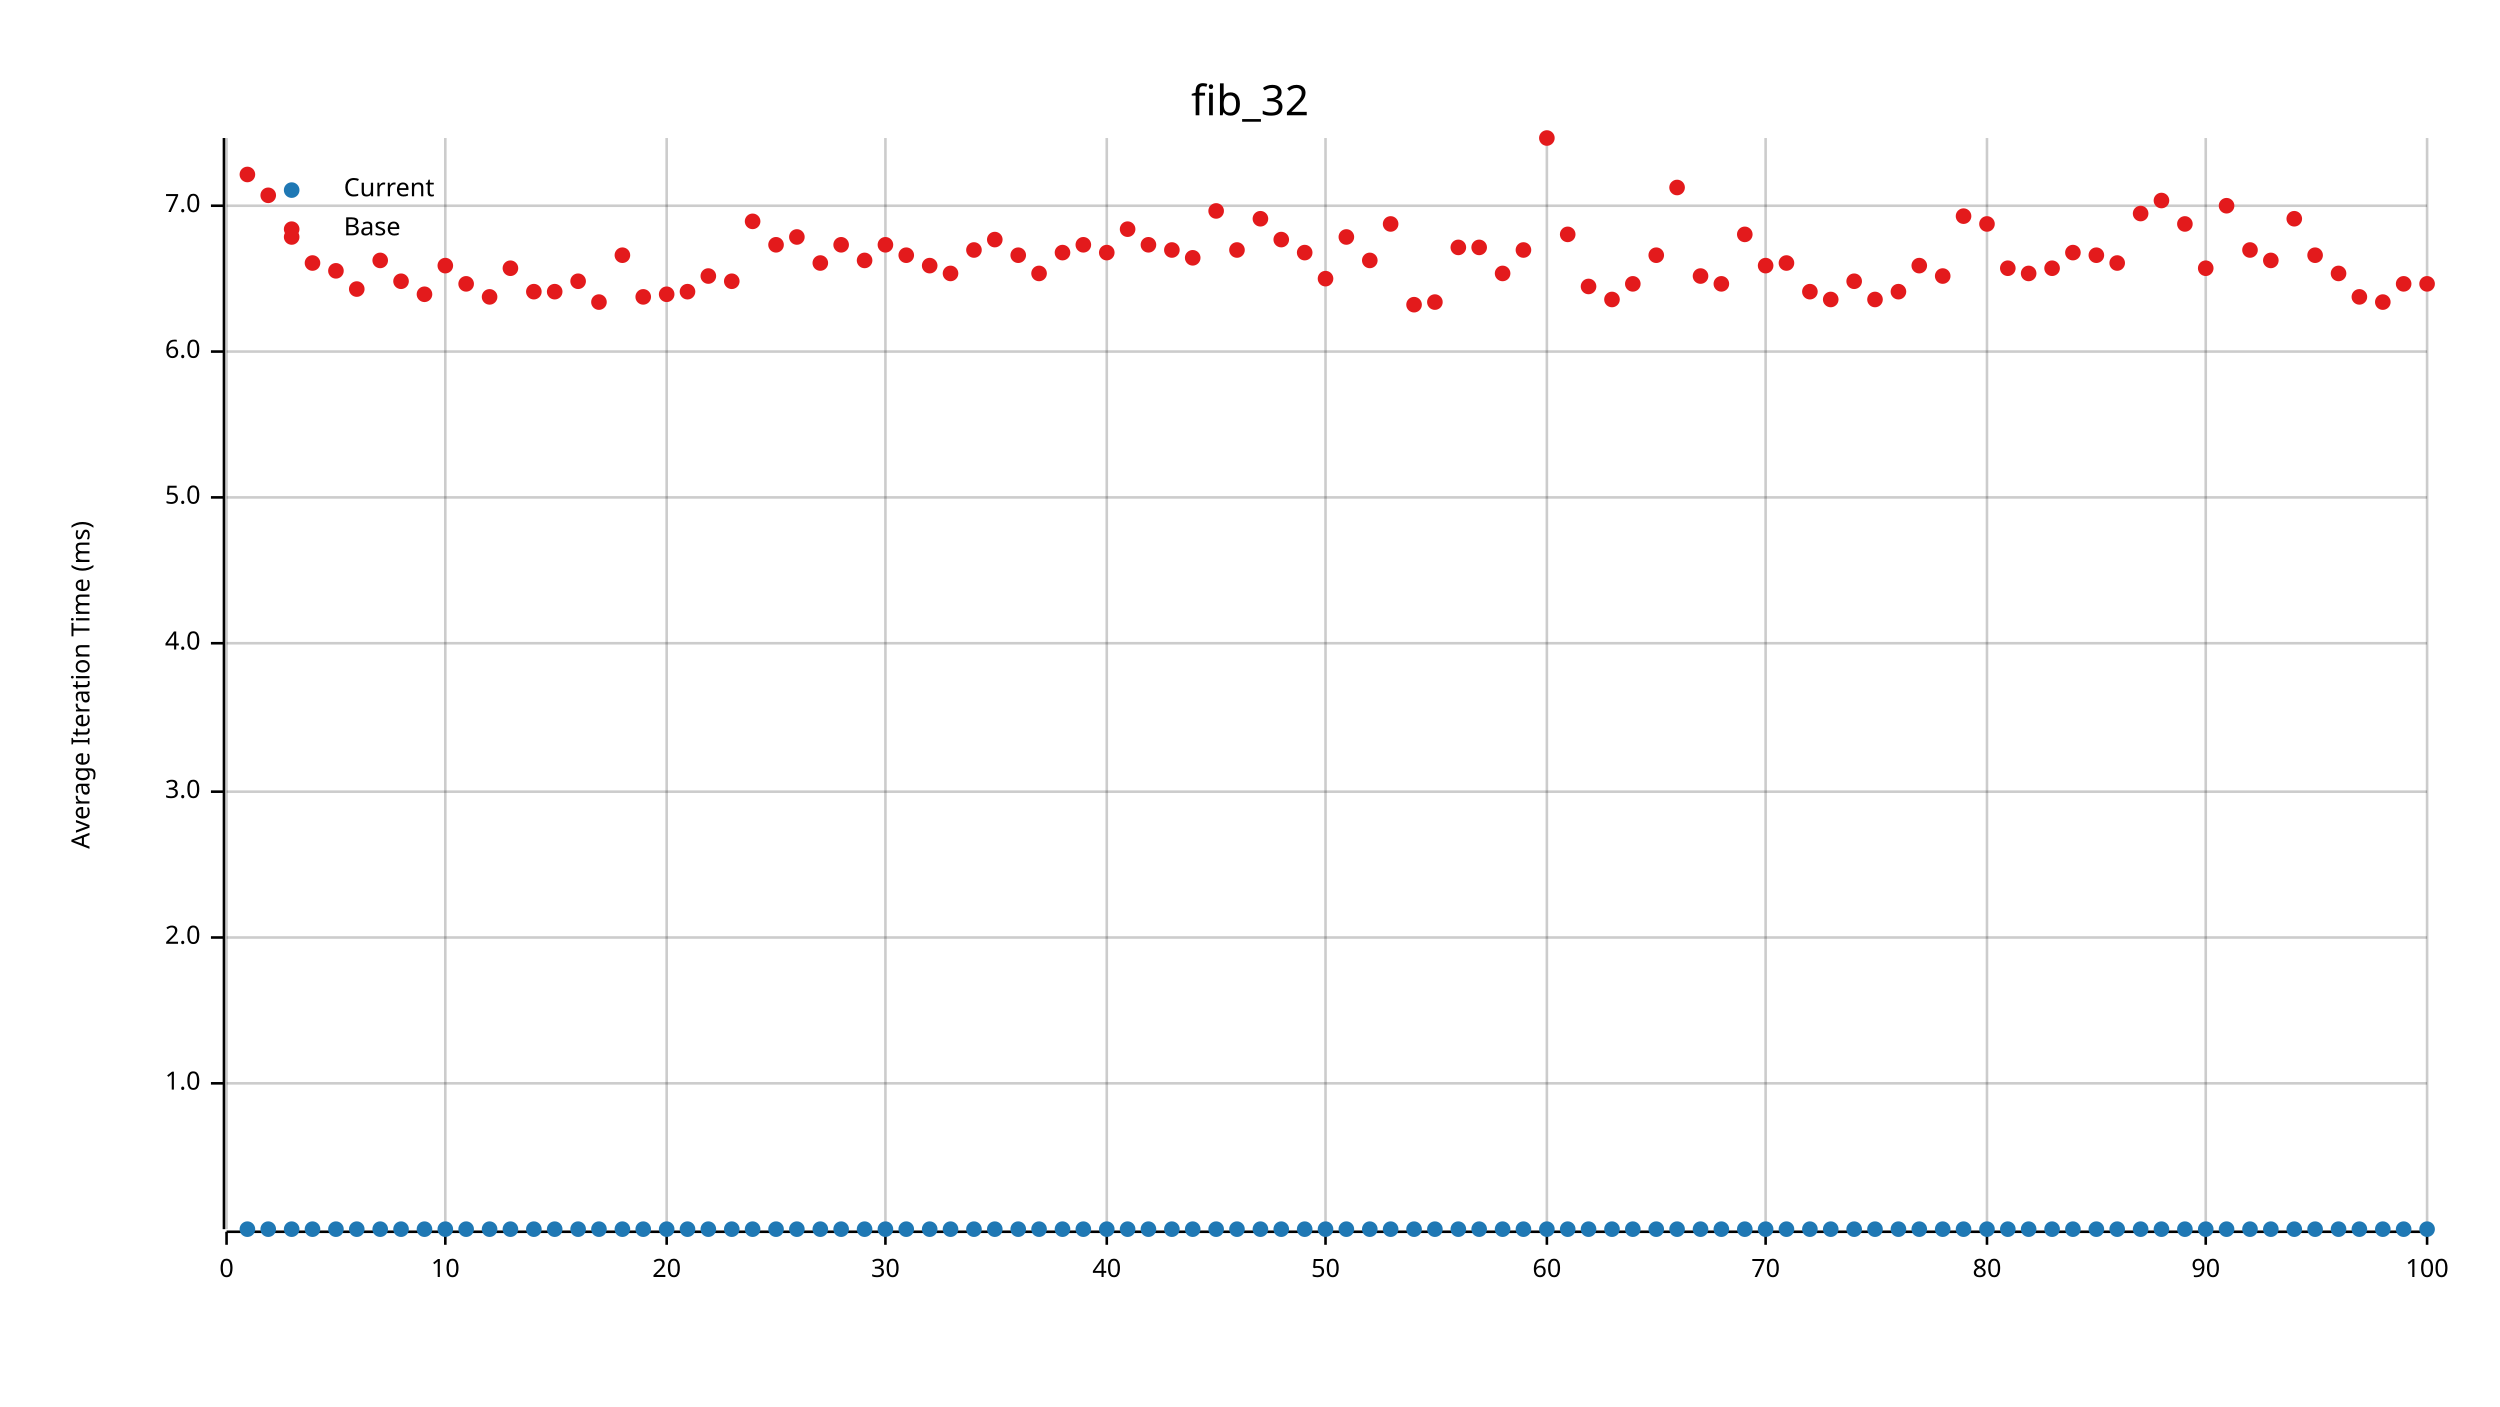
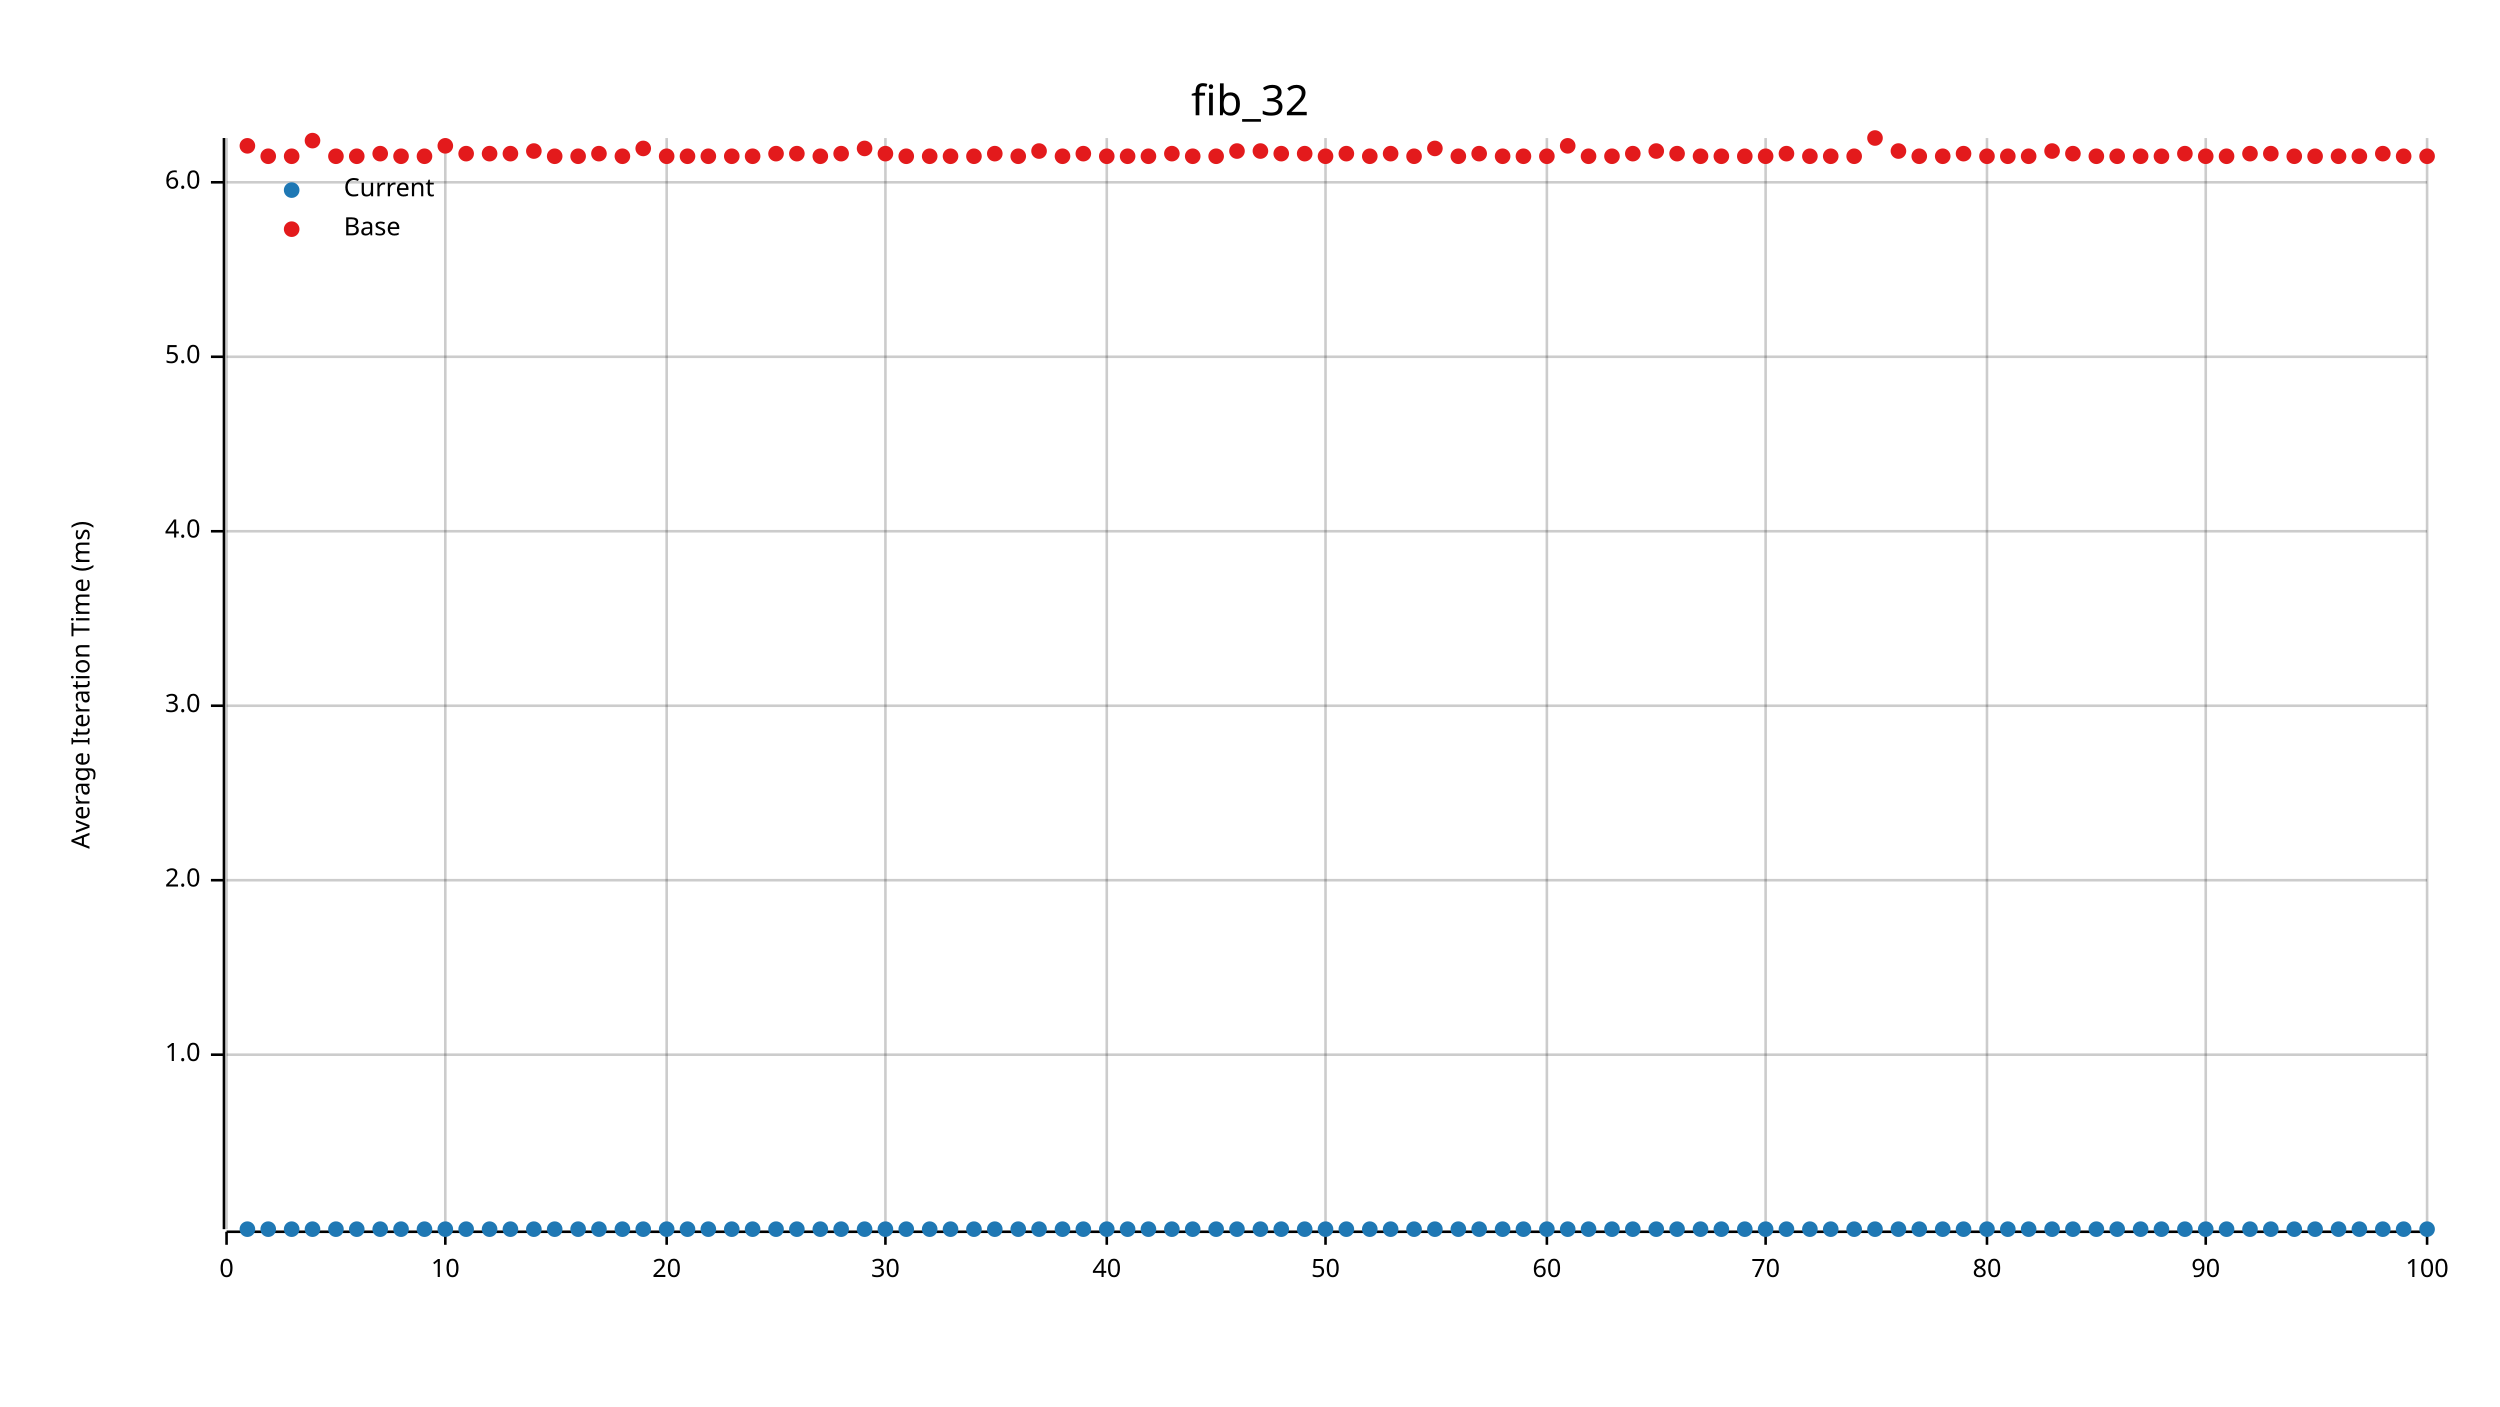
<svg xmlns="http://www.w3.org/2000/svg" width="960" height="540" viewBox="0 0 960 540">
  <text x="480" y="32" dy="0.76em" text-anchor="middle" font-family="sans-serif" font-size="16.129" opacity="1" fill="#000000">
fib_32
</text>
  <text x="27" y="263" dy="0.76em" text-anchor="middle" font-family="sans-serif" font-size="9.677" opacity="1" fill="#000000" transform="rotate(270, 27, 263)">
Average Iteration Time (ms)
</text>
  <line opacity="0.2" stroke="#000000" stroke-width="1" x1="87" y1="472" x2="87" y2="53" />
  <line opacity="0.2" stroke="#000000" stroke-width="1" x1="171" y1="472" x2="171" y2="53" />
  <line opacity="0.2" stroke="#000000" stroke-width="1" x1="256" y1="472" x2="256" y2="53" />
  <line opacity="0.2" stroke="#000000" stroke-width="1" x1="340" y1="472" x2="340" y2="53" />
  <line opacity="0.2" stroke="#000000" stroke-width="1" x1="425" y1="472" x2="425" y2="53" />
  <line opacity="0.2" stroke="#000000" stroke-width="1" x1="509" y1="472" x2="509" y2="53" />
  <line opacity="0.2" stroke="#000000" stroke-width="1" x1="594" y1="472" x2="594" y2="53" />
  <line opacity="0.2" stroke="#000000" stroke-width="1" x1="678" y1="472" x2="678" y2="53" />
  <line opacity="0.2" stroke="#000000" stroke-width="1" x1="763" y1="472" x2="763" y2="53" />
  <line opacity="0.2" stroke="#000000" stroke-width="1" x1="847" y1="472" x2="847" y2="53" />
  <line opacity="0.2" stroke="#000000" stroke-width="1" x1="932" y1="472" x2="932" y2="53" />
-   <line opacity="0.2" stroke="#000000" stroke-width="1" x1="87" y1="416" x2="932" y2="416" />
-   <line opacity="0.2" stroke="#000000" stroke-width="1" x1="87" y1="360" x2="932" y2="360" />
-   <line opacity="0.2" stroke="#000000" stroke-width="1" x1="87" y1="304" x2="932" y2="304" />
-   <line opacity="0.2" stroke="#000000" stroke-width="1" x1="87" y1="247" x2="932" y2="247" />
-   <line opacity="0.2" stroke="#000000" stroke-width="1" x1="87" y1="191" x2="932" y2="191" />
-   <line opacity="0.2" stroke="#000000" stroke-width="1" x1="87" y1="135" x2="932" y2="135" />
-   <line opacity="0.2" stroke="#000000" stroke-width="1" x1="87" y1="79" x2="932" y2="79" />
+   <line opacity="0.2" stroke="#000000" stroke-width="1" x1="87" y1="405" x2="932" y2="405" />
+   <line opacity="0.2" stroke="#000000" stroke-width="1" x1="87" y1="338" x2="932" y2="338" />
+   <line opacity="0.2" stroke="#000000" stroke-width="1" x1="87" y1="271" x2="932" y2="271" />
+   <line opacity="0.2" stroke="#000000" stroke-width="1" x1="87" y1="204" x2="932" y2="204" />
+   <line opacity="0.2" stroke="#000000" stroke-width="1" x1="87" y1="137" x2="932" y2="137" />
+   <line opacity="0.2" stroke="#000000" stroke-width="1" x1="87" y1="70" x2="932" y2="70" />
  <polyline fill="none" opacity="1" stroke="#000000" stroke-width="1" points="86,53 86,472 " />
-   <text x="77" y="416" dy="0.5ex" text-anchor="end" font-family="sans-serif" font-size="9.677" opacity="1" fill="#000000">
+   <text x="77" y="405" dy="0.5ex" text-anchor="end" font-family="sans-serif" font-size="9.677" opacity="1" fill="#000000">
1.0
</text>
-   <polyline fill="none" opacity="1" stroke="#000000" stroke-width="1" points="81,416 86,416 " />
-   <text x="77" y="360" dy="0.5ex" text-anchor="end" font-family="sans-serif" font-size="9.677" opacity="1" fill="#000000">
+   <polyline fill="none" opacity="1" stroke="#000000" stroke-width="1" points="81,405 86,405 " />
+   <text x="77" y="338" dy="0.5ex" text-anchor="end" font-family="sans-serif" font-size="9.677" opacity="1" fill="#000000">
2.0
</text>
-   <polyline fill="none" opacity="1" stroke="#000000" stroke-width="1" points="81,360 86,360 " />
-   <text x="77" y="304" dy="0.5ex" text-anchor="end" font-family="sans-serif" font-size="9.677" opacity="1" fill="#000000">
+   <polyline fill="none" opacity="1" stroke="#000000" stroke-width="1" points="81,338 86,338 " />
+   <text x="77" y="271" dy="0.5ex" text-anchor="end" font-family="sans-serif" font-size="9.677" opacity="1" fill="#000000">
3.0
</text>
-   <polyline fill="none" opacity="1" stroke="#000000" stroke-width="1" points="81,304 86,304 " />
-   <text x="77" y="247" dy="0.5ex" text-anchor="end" font-family="sans-serif" font-size="9.677" opacity="1" fill="#000000">
+   <polyline fill="none" opacity="1" stroke="#000000" stroke-width="1" points="81,271 86,271 " />
+   <text x="77" y="204" dy="0.5ex" text-anchor="end" font-family="sans-serif" font-size="9.677" opacity="1" fill="#000000">
4.0
</text>
-   <polyline fill="none" opacity="1" stroke="#000000" stroke-width="1" points="81,247 86,247 " />
-   <text x="77" y="191" dy="0.5ex" text-anchor="end" font-family="sans-serif" font-size="9.677" opacity="1" fill="#000000">
+   <polyline fill="none" opacity="1" stroke="#000000" stroke-width="1" points="81,204 86,204 " />
+   <text x="77" y="137" dy="0.5ex" text-anchor="end" font-family="sans-serif" font-size="9.677" opacity="1" fill="#000000">
5.0
</text>
-   <polyline fill="none" opacity="1" stroke="#000000" stroke-width="1" points="81,191 86,191 " />
-   <text x="77" y="135" dy="0.5ex" text-anchor="end" font-family="sans-serif" font-size="9.677" opacity="1" fill="#000000">
+   <polyline fill="none" opacity="1" stroke="#000000" stroke-width="1" points="81,137 86,137 " />
+   <text x="77" y="70" dy="0.5ex" text-anchor="end" font-family="sans-serif" font-size="9.677" opacity="1" fill="#000000">
6.0
</text>
-   <polyline fill="none" opacity="1" stroke="#000000" stroke-width="1" points="81,135 86,135 " />
-   <text x="77" y="79" dy="0.5ex" text-anchor="end" font-family="sans-serif" font-size="9.677" opacity="1" fill="#000000">
- 7.0
- </text>
-   <polyline fill="none" opacity="1" stroke="#000000" stroke-width="1" points="81,79 86,79 " />
+   <polyline fill="none" opacity="1" stroke="#000000" stroke-width="1" points="81,70 86,70 " />
  <polyline fill="none" opacity="1" stroke="#000000" stroke-width="1" points="87,473 932,473 " />
  <text x="87" y="483" dy="0.76em" text-anchor="middle" font-family="sans-serif" font-size="9.677" opacity="1" fill="#000000">
0
</text>
  <polyline fill="none" opacity="1" stroke="#000000" stroke-width="1" points="87,473 87,478 " />
  <text x="171" y="483" dy="0.76em" text-anchor="middle" font-family="sans-serif" font-size="9.677" opacity="1" fill="#000000">
10
</text>
  <polyline fill="none" opacity="1" stroke="#000000" stroke-width="1" points="171,473 171,478 " />
  <text x="256" y="483" dy="0.76em" text-anchor="middle" font-family="sans-serif" font-size="9.677" opacity="1" fill="#000000">
20
</text>
  <polyline fill="none" opacity="1" stroke="#000000" stroke-width="1" points="256,473 256,478 " />
  <text x="340" y="483" dy="0.76em" text-anchor="middle" font-family="sans-serif" font-size="9.677" opacity="1" fill="#000000">
30
</text>
  <polyline fill="none" opacity="1" stroke="#000000" stroke-width="1" points="340,473 340,478 " />
  <text x="425" y="483" dy="0.76em" text-anchor="middle" font-family="sans-serif" font-size="9.677" opacity="1" fill="#000000">
40
</text>
  <polyline fill="none" opacity="1" stroke="#000000" stroke-width="1" points="425,473 425,478 " />
  <text x="509" y="483" dy="0.76em" text-anchor="middle" font-family="sans-serif" font-size="9.677" opacity="1" fill="#000000">
50
</text>
  <polyline fill="none" opacity="1" stroke="#000000" stroke-width="1" points="509,473 509,478 " />
  <text x="594" y="483" dy="0.76em" text-anchor="middle" font-family="sans-serif" font-size="9.677" opacity="1" fill="#000000">
60
</text>
  <polyline fill="none" opacity="1" stroke="#000000" stroke-width="1" points="594,473 594,478 " />
  <text x="678" y="483" dy="0.76em" text-anchor="middle" font-family="sans-serif" font-size="9.677" opacity="1" fill="#000000">
70
</text>
  <polyline fill="none" opacity="1" stroke="#000000" stroke-width="1" points="678,473 678,478 " />
  <text x="763" y="483" dy="0.76em" text-anchor="middle" font-family="sans-serif" font-size="9.677" opacity="1" fill="#000000">
80
</text>
  <polyline fill="none" opacity="1" stroke="#000000" stroke-width="1" points="763,473 763,478 " />
  <text x="847" y="483" dy="0.76em" text-anchor="middle" font-family="sans-serif" font-size="9.677" opacity="1" fill="#000000">
90
</text>
  <polyline fill="none" opacity="1" stroke="#000000" stroke-width="1" points="847,473 847,478 " />
  <text x="932" y="483" dy="0.76em" text-anchor="middle" font-family="sans-serif" font-size="9.677" opacity="1" fill="#000000">
100
</text>
  <polyline fill="none" opacity="1" stroke="#000000" stroke-width="1" points="932,473 932,478 " />
  <circle cx="95" cy="472" r="3" opacity="1" fill="#1F78B4" stroke="none" stroke-width="1" />
  <circle cx="103" cy="472" r="3" opacity="1" fill="#1F78B4" stroke="none" stroke-width="1" />
  <circle cx="112" cy="472" r="3" opacity="1" fill="#1F78B4" stroke="none" stroke-width="1" />
  <circle cx="120" cy="472" r="3" opacity="1" fill="#1F78B4" stroke="none" stroke-width="1" />
  <circle cx="129" cy="472" r="3" opacity="1" fill="#1F78B4" stroke="none" stroke-width="1" />
  <circle cx="137" cy="472" r="3" opacity="1" fill="#1F78B4" stroke="none" stroke-width="1" />
  <circle cx="146" cy="472" r="3" opacity="1" fill="#1F78B4" stroke="none" stroke-width="1" />
  <circle cx="154" cy="472" r="3" opacity="1" fill="#1F78B4" stroke="none" stroke-width="1" />
  <circle cx="163" cy="472" r="3" opacity="1" fill="#1F78B4" stroke="none" stroke-width="1" />
  <circle cx="171" cy="472" r="3" opacity="1" fill="#1F78B4" stroke="none" stroke-width="1" />
  <circle cx="179" cy="472" r="3" opacity="1" fill="#1F78B4" stroke="none" stroke-width="1" />
  <circle cx="188" cy="472" r="3" opacity="1" fill="#1F78B4" stroke="none" stroke-width="1" />
  <circle cx="196" cy="472" r="3" opacity="1" fill="#1F78B4" stroke="none" stroke-width="1" />
  <circle cx="205" cy="472" r="3" opacity="1" fill="#1F78B4" stroke="none" stroke-width="1" />
  <circle cx="213" cy="472" r="3" opacity="1" fill="#1F78B4" stroke="none" stroke-width="1" />
  <circle cx="222" cy="472" r="3" opacity="1" fill="#1F78B4" stroke="none" stroke-width="1" />
  <circle cx="230" cy="472" r="3" opacity="1" fill="#1F78B4" stroke="none" stroke-width="1" />
  <circle cx="239" cy="472" r="3" opacity="1" fill="#1F78B4" stroke="none" stroke-width="1" />
  <circle cx="247" cy="472" r="3" opacity="1" fill="#1F78B4" stroke="none" stroke-width="1" />
  <circle cx="256" cy="472" r="3" opacity="1" fill="#1F78B4" stroke="none" stroke-width="1" />
  <circle cx="264" cy="472" r="3" opacity="1" fill="#1F78B4" stroke="none" stroke-width="1" />
  <circle cx="272" cy="472" r="3" opacity="1" fill="#1F78B4" stroke="none" stroke-width="1" />
  <circle cx="281" cy="472" r="3" opacity="1" fill="#1F78B4" stroke="none" stroke-width="1" />
  <circle cx="289" cy="472" r="3" opacity="1" fill="#1F78B4" stroke="none" stroke-width="1" />
  <circle cx="298" cy="472" r="3" opacity="1" fill="#1F78B4" stroke="none" stroke-width="1" />
  <circle cx="306" cy="472" r="3" opacity="1" fill="#1F78B4" stroke="none" stroke-width="1" />
  <circle cx="315" cy="472" r="3" opacity="1" fill="#1F78B4" stroke="none" stroke-width="1" />
  <circle cx="323" cy="472" r="3" opacity="1" fill="#1F78B4" stroke="none" stroke-width="1" />
  <circle cx="332" cy="472" r="3" opacity="1" fill="#1F78B4" stroke="none" stroke-width="1" />
  <circle cx="340" cy="472" r="3" opacity="1" fill="#1F78B4" stroke="none" stroke-width="1" />
  <circle cx="348" cy="472" r="3" opacity="1" fill="#1F78B4" stroke="none" stroke-width="1" />
  <circle cx="357" cy="472" r="3" opacity="1" fill="#1F78B4" stroke="none" stroke-width="1" />
  <circle cx="365" cy="472" r="3" opacity="1" fill="#1F78B4" stroke="none" stroke-width="1" />
  <circle cx="374" cy="472" r="3" opacity="1" fill="#1F78B4" stroke="none" stroke-width="1" />
  <circle cx="382" cy="472" r="3" opacity="1" fill="#1F78B4" stroke="none" stroke-width="1" />
  <circle cx="391" cy="472" r="3" opacity="1" fill="#1F78B4" stroke="none" stroke-width="1" />
  <circle cx="399" cy="472" r="3" opacity="1" fill="#1F78B4" stroke="none" stroke-width="1" />
  <circle cx="408" cy="472" r="3" opacity="1" fill="#1F78B4" stroke="none" stroke-width="1" />
  <circle cx="416" cy="472" r="3" opacity="1" fill="#1F78B4" stroke="none" stroke-width="1" />
  <circle cx="425" cy="472" r="3" opacity="1" fill="#1F78B4" stroke="none" stroke-width="1" />
  <circle cx="433" cy="472" r="3" opacity="1" fill="#1F78B4" stroke="none" stroke-width="1" />
  <circle cx="441" cy="472" r="3" opacity="1" fill="#1F78B4" stroke="none" stroke-width="1" />
  <circle cx="450" cy="472" r="3" opacity="1" fill="#1F78B4" stroke="none" stroke-width="1" />
  <circle cx="458" cy="472" r="3" opacity="1" fill="#1F78B4" stroke="none" stroke-width="1" />
  <circle cx="467" cy="472" r="3" opacity="1" fill="#1F78B4" stroke="none" stroke-width="1" />
  <circle cx="475" cy="472" r="3" opacity="1" fill="#1F78B4" stroke="none" stroke-width="1" />
  <circle cx="484" cy="472" r="3" opacity="1" fill="#1F78B4" stroke="none" stroke-width="1" />
  <circle cx="492" cy="472" r="3" opacity="1" fill="#1F78B4" stroke="none" stroke-width="1" />
  <circle cx="501" cy="472" r="3" opacity="1" fill="#1F78B4" stroke="none" stroke-width="1" />
  <circle cx="509" cy="472" r="3" opacity="1" fill="#1F78B4" stroke="none" stroke-width="1" />
  <circle cx="517" cy="472" r="3" opacity="1" fill="#1F78B4" stroke="none" stroke-width="1" />
  <circle cx="526" cy="472" r="3" opacity="1" fill="#1F78B4" stroke="none" stroke-width="1" />
  <circle cx="534" cy="472" r="3" opacity="1" fill="#1F78B4" stroke="none" stroke-width="1" />
  <circle cx="543" cy="472" r="3" opacity="1" fill="#1F78B4" stroke="none" stroke-width="1" />
  <circle cx="551" cy="472" r="3" opacity="1" fill="#1F78B4" stroke="none" stroke-width="1" />
  <circle cx="560" cy="472" r="3" opacity="1" fill="#1F78B4" stroke="none" stroke-width="1" />
  <circle cx="568" cy="472" r="3" opacity="1" fill="#1F78B4" stroke="none" stroke-width="1" />
  <circle cx="577" cy="472" r="3" opacity="1" fill="#1F78B4" stroke="none" stroke-width="1" />
  <circle cx="585" cy="472" r="3" opacity="1" fill="#1F78B4" stroke="none" stroke-width="1" />
  <circle cx="594" cy="472" r="3" opacity="1" fill="#1F78B4" stroke="none" stroke-width="1" />
  <circle cx="602" cy="472" r="3" opacity="1" fill="#1F78B4" stroke="none" stroke-width="1" />
  <circle cx="610" cy="472" r="3" opacity="1" fill="#1F78B4" stroke="none" stroke-width="1" />
  <circle cx="619" cy="472" r="3" opacity="1" fill="#1F78B4" stroke="none" stroke-width="1" />
  <circle cx="627" cy="472" r="3" opacity="1" fill="#1F78B4" stroke="none" stroke-width="1" />
  <circle cx="636" cy="472" r="3" opacity="1" fill="#1F78B4" stroke="none" stroke-width="1" />
  <circle cx="644" cy="472" r="3" opacity="1" fill="#1F78B4" stroke="none" stroke-width="1" />
  <circle cx="653" cy="472" r="3" opacity="1" fill="#1F78B4" stroke="none" stroke-width="1" />
  <circle cx="661" cy="472" r="3" opacity="1" fill="#1F78B4" stroke="none" stroke-width="1" />
  <circle cx="670" cy="472" r="3" opacity="1" fill="#1F78B4" stroke="none" stroke-width="1" />
  <circle cx="678" cy="472" r="3" opacity="1" fill="#1F78B4" stroke="none" stroke-width="1" />
  <circle cx="686" cy="472" r="3" opacity="1" fill="#1F78B4" stroke="none" stroke-width="1" />
  <circle cx="695" cy="472" r="3" opacity="1" fill="#1F78B4" stroke="none" stroke-width="1" />
  <circle cx="703" cy="472" r="3" opacity="1" fill="#1F78B4" stroke="none" stroke-width="1" />
  <circle cx="712" cy="472" r="3" opacity="1" fill="#1F78B4" stroke="none" stroke-width="1" />
  <circle cx="720" cy="472" r="3" opacity="1" fill="#1F78B4" stroke="none" stroke-width="1" />
  <circle cx="729" cy="472" r="3" opacity="1" fill="#1F78B4" stroke="none" stroke-width="1" />
  <circle cx="737" cy="472" r="3" opacity="1" fill="#1F78B4" stroke="none" stroke-width="1" />
  <circle cx="746" cy="472" r="3" opacity="1" fill="#1F78B4" stroke="none" stroke-width="1" />
  <circle cx="754" cy="472" r="3" opacity="1" fill="#1F78B4" stroke="none" stroke-width="1" />
  <circle cx="763" cy="472" r="3" opacity="1" fill="#1F78B4" stroke="none" stroke-width="1" />
  <circle cx="771" cy="472" r="3" opacity="1" fill="#1F78B4" stroke="none" stroke-width="1" />
  <circle cx="779" cy="472" r="3" opacity="1" fill="#1F78B4" stroke="none" stroke-width="1" />
  <circle cx="788" cy="472" r="3" opacity="1" fill="#1F78B4" stroke="none" stroke-width="1" />
  <circle cx="796" cy="472" r="3" opacity="1" fill="#1F78B4" stroke="none" stroke-width="1" />
  <circle cx="805" cy="472" r="3" opacity="1" fill="#1F78B4" stroke="none" stroke-width="1" />
  <circle cx="813" cy="472" r="3" opacity="1" fill="#1F78B4" stroke="none" stroke-width="1" />
  <circle cx="822" cy="472" r="3" opacity="1" fill="#1F78B4" stroke="none" stroke-width="1" />
  <circle cx="830" cy="472" r="3" opacity="1" fill="#1F78B4" stroke="none" stroke-width="1" />
  <circle cx="839" cy="472" r="3" opacity="1" fill="#1F78B4" stroke="none" stroke-width="1" />
  <circle cx="847" cy="472" r="3" opacity="1" fill="#1F78B4" stroke="none" stroke-width="1" />
  <circle cx="855" cy="472" r="3" opacity="1" fill="#1F78B4" stroke="none" stroke-width="1" />
  <circle cx="864" cy="472" r="3" opacity="1" fill="#1F78B4" stroke="none" stroke-width="1" />
  <circle cx="872" cy="472" r="3" opacity="1" fill="#1F78B4" stroke="none" stroke-width="1" />
  <circle cx="881" cy="472" r="3" opacity="1" fill="#1F78B4" stroke="none" stroke-width="1" />
  <circle cx="889" cy="472" r="3" opacity="1" fill="#1F78B4" stroke="none" stroke-width="1" />
  <circle cx="898" cy="472" r="3" opacity="1" fill="#1F78B4" stroke="none" stroke-width="1" />
  <circle cx="906" cy="472" r="3" opacity="1" fill="#1F78B4" stroke="none" stroke-width="1" />
  <circle cx="915" cy="472" r="3" opacity="1" fill="#1F78B4" stroke="none" stroke-width="1" />
  <circle cx="923" cy="472" r="3" opacity="1" fill="#1F78B4" stroke="none" stroke-width="1" />
  <circle cx="932" cy="472" r="3" opacity="1" fill="#1F78B4" stroke="none" stroke-width="1" />
-   <circle cx="95" cy="67" r="3" opacity="1" fill="#E31A1C" stroke="none" stroke-width="1" />
-   <circle cx="103" cy="75" r="3" opacity="1" fill="#E31A1C" stroke="none" stroke-width="1" />
-   <circle cx="112" cy="91" r="3" opacity="1" fill="#E31A1C" stroke="none" stroke-width="1" />
-   <circle cx="120" cy="101" r="3" opacity="1" fill="#E31A1C" stroke="none" stroke-width="1" />
-   <circle cx="129" cy="104" r="3" opacity="1" fill="#E31A1C" stroke="none" stroke-width="1" />
-   <circle cx="137" cy="111" r="3" opacity="1" fill="#E31A1C" stroke="none" stroke-width="1" />
-   <circle cx="146" cy="100" r="3" opacity="1" fill="#E31A1C" stroke="none" stroke-width="1" />
-   <circle cx="154" cy="108" r="3" opacity="1" fill="#E31A1C" stroke="none" stroke-width="1" />
-   <circle cx="163" cy="113" r="3" opacity="1" fill="#E31A1C" stroke="none" stroke-width="1" />
-   <circle cx="171" cy="102" r="3" opacity="1" fill="#E31A1C" stroke="none" stroke-width="1" />
-   <circle cx="179" cy="109" r="3" opacity="1" fill="#E31A1C" stroke="none" stroke-width="1" />
-   <circle cx="188" cy="114" r="3" opacity="1" fill="#E31A1C" stroke="none" stroke-width="1" />
-   <circle cx="196" cy="103" r="3" opacity="1" fill="#E31A1C" stroke="none" stroke-width="1" />
-   <circle cx="205" cy="112" r="3" opacity="1" fill="#E31A1C" stroke="none" stroke-width="1" />
-   <circle cx="213" cy="112" r="3" opacity="1" fill="#E31A1C" stroke="none" stroke-width="1" />
-   <circle cx="222" cy="108" r="3" opacity="1" fill="#E31A1C" stroke="none" stroke-width="1" />
-   <circle cx="230" cy="116" r="3" opacity="1" fill="#E31A1C" stroke="none" stroke-width="1" />
-   <circle cx="239" cy="98" r="3" opacity="1" fill="#E31A1C" stroke="none" stroke-width="1" />
-   <circle cx="247" cy="114" r="3" opacity="1" fill="#E31A1C" stroke="none" stroke-width="1" />
-   <circle cx="256" cy="113" r="3" opacity="1" fill="#E31A1C" stroke="none" stroke-width="1" />
-   <circle cx="264" cy="112" r="3" opacity="1" fill="#E31A1C" stroke="none" stroke-width="1" />
-   <circle cx="272" cy="106" r="3" opacity="1" fill="#E31A1C" stroke="none" stroke-width="1" />
-   <circle cx="281" cy="108" r="3" opacity="1" fill="#E31A1C" stroke="none" stroke-width="1" />
-   <circle cx="289" cy="85" r="3" opacity="1" fill="#E31A1C" stroke="none" stroke-width="1" />
-   <circle cx="298" cy="94" r="3" opacity="1" fill="#E31A1C" stroke="none" stroke-width="1" />
-   <circle cx="306" cy="91" r="3" opacity="1" fill="#E31A1C" stroke="none" stroke-width="1" />
-   <circle cx="315" cy="101" r="3" opacity="1" fill="#E31A1C" stroke="none" stroke-width="1" />
-   <circle cx="323" cy="94" r="3" opacity="1" fill="#E31A1C" stroke="none" stroke-width="1" />
-   <circle cx="332" cy="100" r="3" opacity="1" fill="#E31A1C" stroke="none" stroke-width="1" />
-   <circle cx="340" cy="94" r="3" opacity="1" fill="#E31A1C" stroke="none" stroke-width="1" />
-   <circle cx="348" cy="98" r="3" opacity="1" fill="#E31A1C" stroke="none" stroke-width="1" />
-   <circle cx="357" cy="102" r="3" opacity="1" fill="#E31A1C" stroke="none" stroke-width="1" />
-   <circle cx="365" cy="105" r="3" opacity="1" fill="#E31A1C" stroke="none" stroke-width="1" />
-   <circle cx="374" cy="96" r="3" opacity="1" fill="#E31A1C" stroke="none" stroke-width="1" />
-   <circle cx="382" cy="92" r="3" opacity="1" fill="#E31A1C" stroke="none" stroke-width="1" />
-   <circle cx="391" cy="98" r="3" opacity="1" fill="#E31A1C" stroke="none" stroke-width="1" />
-   <circle cx="399" cy="105" r="3" opacity="1" fill="#E31A1C" stroke="none" stroke-width="1" />
-   <circle cx="408" cy="97" r="3" opacity="1" fill="#E31A1C" stroke="none" stroke-width="1" />
-   <circle cx="416" cy="94" r="3" opacity="1" fill="#E31A1C" stroke="none" stroke-width="1" />
-   <circle cx="425" cy="97" r="3" opacity="1" fill="#E31A1C" stroke="none" stroke-width="1" />
-   <circle cx="433" cy="88" r="3" opacity="1" fill="#E31A1C" stroke="none" stroke-width="1" />
-   <circle cx="441" cy="94" r="3" opacity="1" fill="#E31A1C" stroke="none" stroke-width="1" />
-   <circle cx="450" cy="96" r="3" opacity="1" fill="#E31A1C" stroke="none" stroke-width="1" />
-   <circle cx="458" cy="99" r="3" opacity="1" fill="#E31A1C" stroke="none" stroke-width="1" />
-   <circle cx="467" cy="81" r="3" opacity="1" fill="#E31A1C" stroke="none" stroke-width="1" />
-   <circle cx="475" cy="96" r="3" opacity="1" fill="#E31A1C" stroke="none" stroke-width="1" />
-   <circle cx="484" cy="84" r="3" opacity="1" fill="#E31A1C" stroke="none" stroke-width="1" />
-   <circle cx="492" cy="92" r="3" opacity="1" fill="#E31A1C" stroke="none" stroke-width="1" />
-   <circle cx="501" cy="97" r="3" opacity="1" fill="#E31A1C" stroke="none" stroke-width="1" />
-   <circle cx="509" cy="107" r="3" opacity="1" fill="#E31A1C" stroke="none" stroke-width="1" />
-   <circle cx="517" cy="91" r="3" opacity="1" fill="#E31A1C" stroke="none" stroke-width="1" />
-   <circle cx="526" cy="100" r="3" opacity="1" fill="#E31A1C" stroke="none" stroke-width="1" />
-   <circle cx="534" cy="86" r="3" opacity="1" fill="#E31A1C" stroke="none" stroke-width="1" />
-   <circle cx="543" cy="117" r="3" opacity="1" fill="#E31A1C" stroke="none" stroke-width="1" />
-   <circle cx="551" cy="116" r="3" opacity="1" fill="#E31A1C" stroke="none" stroke-width="1" />
-   <circle cx="560" cy="95" r="3" opacity="1" fill="#E31A1C" stroke="none" stroke-width="1" />
-   <circle cx="568" cy="95" r="3" opacity="1" fill="#E31A1C" stroke="none" stroke-width="1" />
-   <circle cx="577" cy="105" r="3" opacity="1" fill="#E31A1C" stroke="none" stroke-width="1" />
-   <circle cx="585" cy="96" r="3" opacity="1" fill="#E31A1C" stroke="none" stroke-width="1" />
-   <circle cx="594" cy="53" r="3" opacity="1" fill="#E31A1C" stroke="none" stroke-width="1" />
-   <circle cx="602" cy="90" r="3" opacity="1" fill="#E31A1C" stroke="none" stroke-width="1" />
-   <circle cx="610" cy="110" r="3" opacity="1" fill="#E31A1C" stroke="none" stroke-width="1" />
-   <circle cx="619" cy="115" r="3" opacity="1" fill="#E31A1C" stroke="none" stroke-width="1" />
-   <circle cx="627" cy="109" r="3" opacity="1" fill="#E31A1C" stroke="none" stroke-width="1" />
-   <circle cx="636" cy="98" r="3" opacity="1" fill="#E31A1C" stroke="none" stroke-width="1" />
-   <circle cx="644" cy="72" r="3" opacity="1" fill="#E31A1C" stroke="none" stroke-width="1" />
-   <circle cx="653" cy="106" r="3" opacity="1" fill="#E31A1C" stroke="none" stroke-width="1" />
-   <circle cx="661" cy="109" r="3" opacity="1" fill="#E31A1C" stroke="none" stroke-width="1" />
-   <circle cx="670" cy="90" r="3" opacity="1" fill="#E31A1C" stroke="none" stroke-width="1" />
-   <circle cx="678" cy="102" r="3" opacity="1" fill="#E31A1C" stroke="none" stroke-width="1" />
-   <circle cx="686" cy="101" r="3" opacity="1" fill="#E31A1C" stroke="none" stroke-width="1" />
-   <circle cx="695" cy="112" r="3" opacity="1" fill="#E31A1C" stroke="none" stroke-width="1" />
-   <circle cx="703" cy="115" r="3" opacity="1" fill="#E31A1C" stroke="none" stroke-width="1" />
-   <circle cx="712" cy="108" r="3" opacity="1" fill="#E31A1C" stroke="none" stroke-width="1" />
-   <circle cx="720" cy="115" r="3" opacity="1" fill="#E31A1C" stroke="none" stroke-width="1" />
-   <circle cx="729" cy="112" r="3" opacity="1" fill="#E31A1C" stroke="none" stroke-width="1" />
-   <circle cx="737" cy="102" r="3" opacity="1" fill="#E31A1C" stroke="none" stroke-width="1" />
-   <circle cx="746" cy="106" r="3" opacity="1" fill="#E31A1C" stroke="none" stroke-width="1" />
-   <circle cx="754" cy="83" r="3" opacity="1" fill="#E31A1C" stroke="none" stroke-width="1" />
-   <circle cx="763" cy="86" r="3" opacity="1" fill="#E31A1C" stroke="none" stroke-width="1" />
-   <circle cx="771" cy="103" r="3" opacity="1" fill="#E31A1C" stroke="none" stroke-width="1" />
-   <circle cx="779" cy="105" r="3" opacity="1" fill="#E31A1C" stroke="none" stroke-width="1" />
-   <circle cx="788" cy="103" r="3" opacity="1" fill="#E31A1C" stroke="none" stroke-width="1" />
-   <circle cx="796" cy="97" r="3" opacity="1" fill="#E31A1C" stroke="none" stroke-width="1" />
-   <circle cx="805" cy="98" r="3" opacity="1" fill="#E31A1C" stroke="none" stroke-width="1" />
-   <circle cx="813" cy="101" r="3" opacity="1" fill="#E31A1C" stroke="none" stroke-width="1" />
-   <circle cx="822" cy="82" r="3" opacity="1" fill="#E31A1C" stroke="none" stroke-width="1" />
-   <circle cx="830" cy="77" r="3" opacity="1" fill="#E31A1C" stroke="none" stroke-width="1" />
-   <circle cx="839" cy="86" r="3" opacity="1" fill="#E31A1C" stroke="none" stroke-width="1" />
-   <circle cx="847" cy="103" r="3" opacity="1" fill="#E31A1C" stroke="none" stroke-width="1" />
-   <circle cx="855" cy="79" r="3" opacity="1" fill="#E31A1C" stroke="none" stroke-width="1" />
-   <circle cx="864" cy="96" r="3" opacity="1" fill="#E31A1C" stroke="none" stroke-width="1" />
-   <circle cx="872" cy="100" r="3" opacity="1" fill="#E31A1C" stroke="none" stroke-width="1" />
-   <circle cx="881" cy="84" r="3" opacity="1" fill="#E31A1C" stroke="none" stroke-width="1" />
-   <circle cx="889" cy="98" r="3" opacity="1" fill="#E31A1C" stroke="none" stroke-width="1" />
-   <circle cx="898" cy="105" r="3" opacity="1" fill="#E31A1C" stroke="none" stroke-width="1" />
-   <circle cx="906" cy="114" r="3" opacity="1" fill="#E31A1C" stroke="none" stroke-width="1" />
-   <circle cx="915" cy="116" r="3" opacity="1" fill="#E31A1C" stroke="none" stroke-width="1" />
-   <circle cx="923" cy="109" r="3" opacity="1" fill="#E31A1C" stroke="none" stroke-width="1" />
-   <circle cx="932" cy="109" r="3" opacity="1" fill="#E31A1C" stroke="none" stroke-width="1" />
+   <circle cx="95" cy="56" r="3" opacity="1" fill="#E31A1C" stroke="none" stroke-width="1" />
+   <circle cx="103" cy="60" r="3" opacity="1" fill="#E31A1C" stroke="none" stroke-width="1" />
+   <circle cx="112" cy="60" r="3" opacity="1" fill="#E31A1C" stroke="none" stroke-width="1" />
+   <circle cx="120" cy="54" r="3" opacity="1" fill="#E31A1C" stroke="none" stroke-width="1" />
+   <circle cx="129" cy="60" r="3" opacity="1" fill="#E31A1C" stroke="none" stroke-width="1" />
+   <circle cx="137" cy="60" r="3" opacity="1" fill="#E31A1C" stroke="none" stroke-width="1" />
+   <circle cx="146" cy="59" r="3" opacity="1" fill="#E31A1C" stroke="none" stroke-width="1" />
+   <circle cx="154" cy="60" r="3" opacity="1" fill="#E31A1C" stroke="none" stroke-width="1" />
+   <circle cx="163" cy="60" r="3" opacity="1" fill="#E31A1C" stroke="none" stroke-width="1" />
+   <circle cx="171" cy="56" r="3" opacity="1" fill="#E31A1C" stroke="none" stroke-width="1" />
+   <circle cx="179" cy="59" r="3" opacity="1" fill="#E31A1C" stroke="none" stroke-width="1" />
+   <circle cx="188" cy="59" r="3" opacity="1" fill="#E31A1C" stroke="none" stroke-width="1" />
+   <circle cx="196" cy="59" r="3" opacity="1" fill="#E31A1C" stroke="none" stroke-width="1" />
+   <circle cx="205" cy="58" r="3" opacity="1" fill="#E31A1C" stroke="none" stroke-width="1" />
+   <circle cx="213" cy="60" r="3" opacity="1" fill="#E31A1C" stroke="none" stroke-width="1" />
+   <circle cx="222" cy="60" r="3" opacity="1" fill="#E31A1C" stroke="none" stroke-width="1" />
+   <circle cx="230" cy="59" r="3" opacity="1" fill="#E31A1C" stroke="none" stroke-width="1" />
+   <circle cx="239" cy="60" r="3" opacity="1" fill="#E31A1C" stroke="none" stroke-width="1" />
+   <circle cx="247" cy="57" r="3" opacity="1" fill="#E31A1C" stroke="none" stroke-width="1" />
+   <circle cx="256" cy="60" r="3" opacity="1" fill="#E31A1C" stroke="none" stroke-width="1" />
+   <circle cx="264" cy="60" r="3" opacity="1" fill="#E31A1C" stroke="none" stroke-width="1" />
+   <circle cx="272" cy="60" r="3" opacity="1" fill="#E31A1C" stroke="none" stroke-width="1" />
+   <circle cx="281" cy="60" r="3" opacity="1" fill="#E31A1C" stroke="none" stroke-width="1" />
+   <circle cx="289" cy="60" r="3" opacity="1" fill="#E31A1C" stroke="none" stroke-width="1" />
+   <circle cx="298" cy="59" r="3" opacity="1" fill="#E31A1C" stroke="none" stroke-width="1" />
+   <circle cx="306" cy="59" r="3" opacity="1" fill="#E31A1C" stroke="none" stroke-width="1" />
+   <circle cx="315" cy="60" r="3" opacity="1" fill="#E31A1C" stroke="none" stroke-width="1" />
+   <circle cx="323" cy="59" r="3" opacity="1" fill="#E31A1C" stroke="none" stroke-width="1" />
+   <circle cx="332" cy="57" r="3" opacity="1" fill="#E31A1C" stroke="none" stroke-width="1" />
+   <circle cx="340" cy="59" r="3" opacity="1" fill="#E31A1C" stroke="none" stroke-width="1" />
+   <circle cx="348" cy="60" r="3" opacity="1" fill="#E31A1C" stroke="none" stroke-width="1" />
+   <circle cx="357" cy="60" r="3" opacity="1" fill="#E31A1C" stroke="none" stroke-width="1" />
+   <circle cx="365" cy="60" r="3" opacity="1" fill="#E31A1C" stroke="none" stroke-width="1" />
+   <circle cx="374" cy="60" r="3" opacity="1" fill="#E31A1C" stroke="none" stroke-width="1" />
+   <circle cx="382" cy="59" r="3" opacity="1" fill="#E31A1C" stroke="none" stroke-width="1" />
+   <circle cx="391" cy="60" r="3" opacity="1" fill="#E31A1C" stroke="none" stroke-width="1" />
+   <circle cx="399" cy="58" r="3" opacity="1" fill="#E31A1C" stroke="none" stroke-width="1" />
+   <circle cx="408" cy="60" r="3" opacity="1" fill="#E31A1C" stroke="none" stroke-width="1" />
+   <circle cx="416" cy="59" r="3" opacity="1" fill="#E31A1C" stroke="none" stroke-width="1" />
+   <circle cx="425" cy="60" r="3" opacity="1" fill="#E31A1C" stroke="none" stroke-width="1" />
+   <circle cx="433" cy="60" r="3" opacity="1" fill="#E31A1C" stroke="none" stroke-width="1" />
+   <circle cx="441" cy="60" r="3" opacity="1" fill="#E31A1C" stroke="none" stroke-width="1" />
+   <circle cx="450" cy="59" r="3" opacity="1" fill="#E31A1C" stroke="none" stroke-width="1" />
+   <circle cx="458" cy="60" r="3" opacity="1" fill="#E31A1C" stroke="none" stroke-width="1" />
+   <circle cx="467" cy="60" r="3" opacity="1" fill="#E31A1C" stroke="none" stroke-width="1" />
+   <circle cx="475" cy="58" r="3" opacity="1" fill="#E31A1C" stroke="none" stroke-width="1" />
+   <circle cx="484" cy="58" r="3" opacity="1" fill="#E31A1C" stroke="none" stroke-width="1" />
+   <circle cx="492" cy="59" r="3" opacity="1" fill="#E31A1C" stroke="none" stroke-width="1" />
+   <circle cx="501" cy="59" r="3" opacity="1" fill="#E31A1C" stroke="none" stroke-width="1" />
+   <circle cx="509" cy="60" r="3" opacity="1" fill="#E31A1C" stroke="none" stroke-width="1" />
+   <circle cx="517" cy="59" r="3" opacity="1" fill="#E31A1C" stroke="none" stroke-width="1" />
+   <circle cx="526" cy="60" r="3" opacity="1" fill="#E31A1C" stroke="none" stroke-width="1" />
+   <circle cx="534" cy="59" r="3" opacity="1" fill="#E31A1C" stroke="none" stroke-width="1" />
+   <circle cx="543" cy="60" r="3" opacity="1" fill="#E31A1C" stroke="none" stroke-width="1" />
+   <circle cx="551" cy="57" r="3" opacity="1" fill="#E31A1C" stroke="none" stroke-width="1" />
+   <circle cx="560" cy="60" r="3" opacity="1" fill="#E31A1C" stroke="none" stroke-width="1" />
+   <circle cx="568" cy="59" r="3" opacity="1" fill="#E31A1C" stroke="none" stroke-width="1" />
+   <circle cx="577" cy="60" r="3" opacity="1" fill="#E31A1C" stroke="none" stroke-width="1" />
+   <circle cx="585" cy="60" r="3" opacity="1" fill="#E31A1C" stroke="none" stroke-width="1" />
+   <circle cx="594" cy="60" r="3" opacity="1" fill="#E31A1C" stroke="none" stroke-width="1" />
+   <circle cx="602" cy="56" r="3" opacity="1" fill="#E31A1C" stroke="none" stroke-width="1" />
+   <circle cx="610" cy="60" r="3" opacity="1" fill="#E31A1C" stroke="none" stroke-width="1" />
+   <circle cx="619" cy="60" r="3" opacity="1" fill="#E31A1C" stroke="none" stroke-width="1" />
+   <circle cx="627" cy="59" r="3" opacity="1" fill="#E31A1C" stroke="none" stroke-width="1" />
+   <circle cx="636" cy="58" r="3" opacity="1" fill="#E31A1C" stroke="none" stroke-width="1" />
+   <circle cx="644" cy="59" r="3" opacity="1" fill="#E31A1C" stroke="none" stroke-width="1" />
+   <circle cx="653" cy="60" r="3" opacity="1" fill="#E31A1C" stroke="none" stroke-width="1" />
+   <circle cx="661" cy="60" r="3" opacity="1" fill="#E31A1C" stroke="none" stroke-width="1" />
+   <circle cx="670" cy="60" r="3" opacity="1" fill="#E31A1C" stroke="none" stroke-width="1" />
+   <circle cx="678" cy="60" r="3" opacity="1" fill="#E31A1C" stroke="none" stroke-width="1" />
+   <circle cx="686" cy="59" r="3" opacity="1" fill="#E31A1C" stroke="none" stroke-width="1" />
+   <circle cx="695" cy="60" r="3" opacity="1" fill="#E31A1C" stroke="none" stroke-width="1" />
+   <circle cx="703" cy="60" r="3" opacity="1" fill="#E31A1C" stroke="none" stroke-width="1" />
+   <circle cx="712" cy="60" r="3" opacity="1" fill="#E31A1C" stroke="none" stroke-width="1" />
+   <circle cx="720" cy="53" r="3" opacity="1" fill="#E31A1C" stroke="none" stroke-width="1" />
+   <circle cx="729" cy="58" r="3" opacity="1" fill="#E31A1C" stroke="none" stroke-width="1" />
+   <circle cx="737" cy="60" r="3" opacity="1" fill="#E31A1C" stroke="none" stroke-width="1" />
+   <circle cx="746" cy="60" r="3" opacity="1" fill="#E31A1C" stroke="none" stroke-width="1" />
+   <circle cx="754" cy="59" r="3" opacity="1" fill="#E31A1C" stroke="none" stroke-width="1" />
+   <circle cx="763" cy="60" r="3" opacity="1" fill="#E31A1C" stroke="none" stroke-width="1" />
+   <circle cx="771" cy="60" r="3" opacity="1" fill="#E31A1C" stroke="none" stroke-width="1" />
+   <circle cx="779" cy="60" r="3" opacity="1" fill="#E31A1C" stroke="none" stroke-width="1" />
+   <circle cx="788" cy="58" r="3" opacity="1" fill="#E31A1C" stroke="none" stroke-width="1" />
+   <circle cx="796" cy="59" r="3" opacity="1" fill="#E31A1C" stroke="none" stroke-width="1" />
+   <circle cx="805" cy="60" r="3" opacity="1" fill="#E31A1C" stroke="none" stroke-width="1" />
+   <circle cx="813" cy="60" r="3" opacity="1" fill="#E31A1C" stroke="none" stroke-width="1" />
+   <circle cx="822" cy="60" r="3" opacity="1" fill="#E31A1C" stroke="none" stroke-width="1" />
+   <circle cx="830" cy="60" r="3" opacity="1" fill="#E31A1C" stroke="none" stroke-width="1" />
+   <circle cx="839" cy="59" r="3" opacity="1" fill="#E31A1C" stroke="none" stroke-width="1" />
+   <circle cx="847" cy="60" r="3" opacity="1" fill="#E31A1C" stroke="none" stroke-width="1" />
+   <circle cx="855" cy="60" r="3" opacity="1" fill="#E31A1C" stroke="none" stroke-width="1" />
+   <circle cx="864" cy="59" r="3" opacity="1" fill="#E31A1C" stroke="none" stroke-width="1" />
+   <circle cx="872" cy="59" r="3" opacity="1" fill="#E31A1C" stroke="none" stroke-width="1" />
+   <circle cx="881" cy="60" r="3" opacity="1" fill="#E31A1C" stroke="none" stroke-width="1" />
+   <circle cx="889" cy="60" r="3" opacity="1" fill="#E31A1C" stroke="none" stroke-width="1" />
+   <circle cx="898" cy="60" r="3" opacity="1" fill="#E31A1C" stroke="none" stroke-width="1" />
+   <circle cx="906" cy="60" r="3" opacity="1" fill="#E31A1C" stroke="none" stroke-width="1" />
+   <circle cx="915" cy="59" r="3" opacity="1" fill="#E31A1C" stroke="none" stroke-width="1" />
+   <circle cx="923" cy="60" r="3" opacity="1" fill="#E31A1C" stroke="none" stroke-width="1" />
+   <circle cx="932" cy="60" r="3" opacity="1" fill="#E31A1C" stroke="none" stroke-width="1" />
  <text x="132" y="68" dy="0.76em" text-anchor="start" font-family="sans-serif" font-size="9.677" opacity="1" fill="#000000">
Current
</text>
  <text x="132" y="83" dy="0.76em" text-anchor="start" font-family="sans-serif" font-size="9.677" opacity="1" fill="#000000">
Base
</text>
  <circle cx="112" cy="73" r="3" opacity="1" fill="#1F78B4" stroke="none" stroke-width="1" />
  <circle cx="112" cy="88" r="3" opacity="1" fill="#E31A1C" stroke="none" stroke-width="1" />
</svg>
